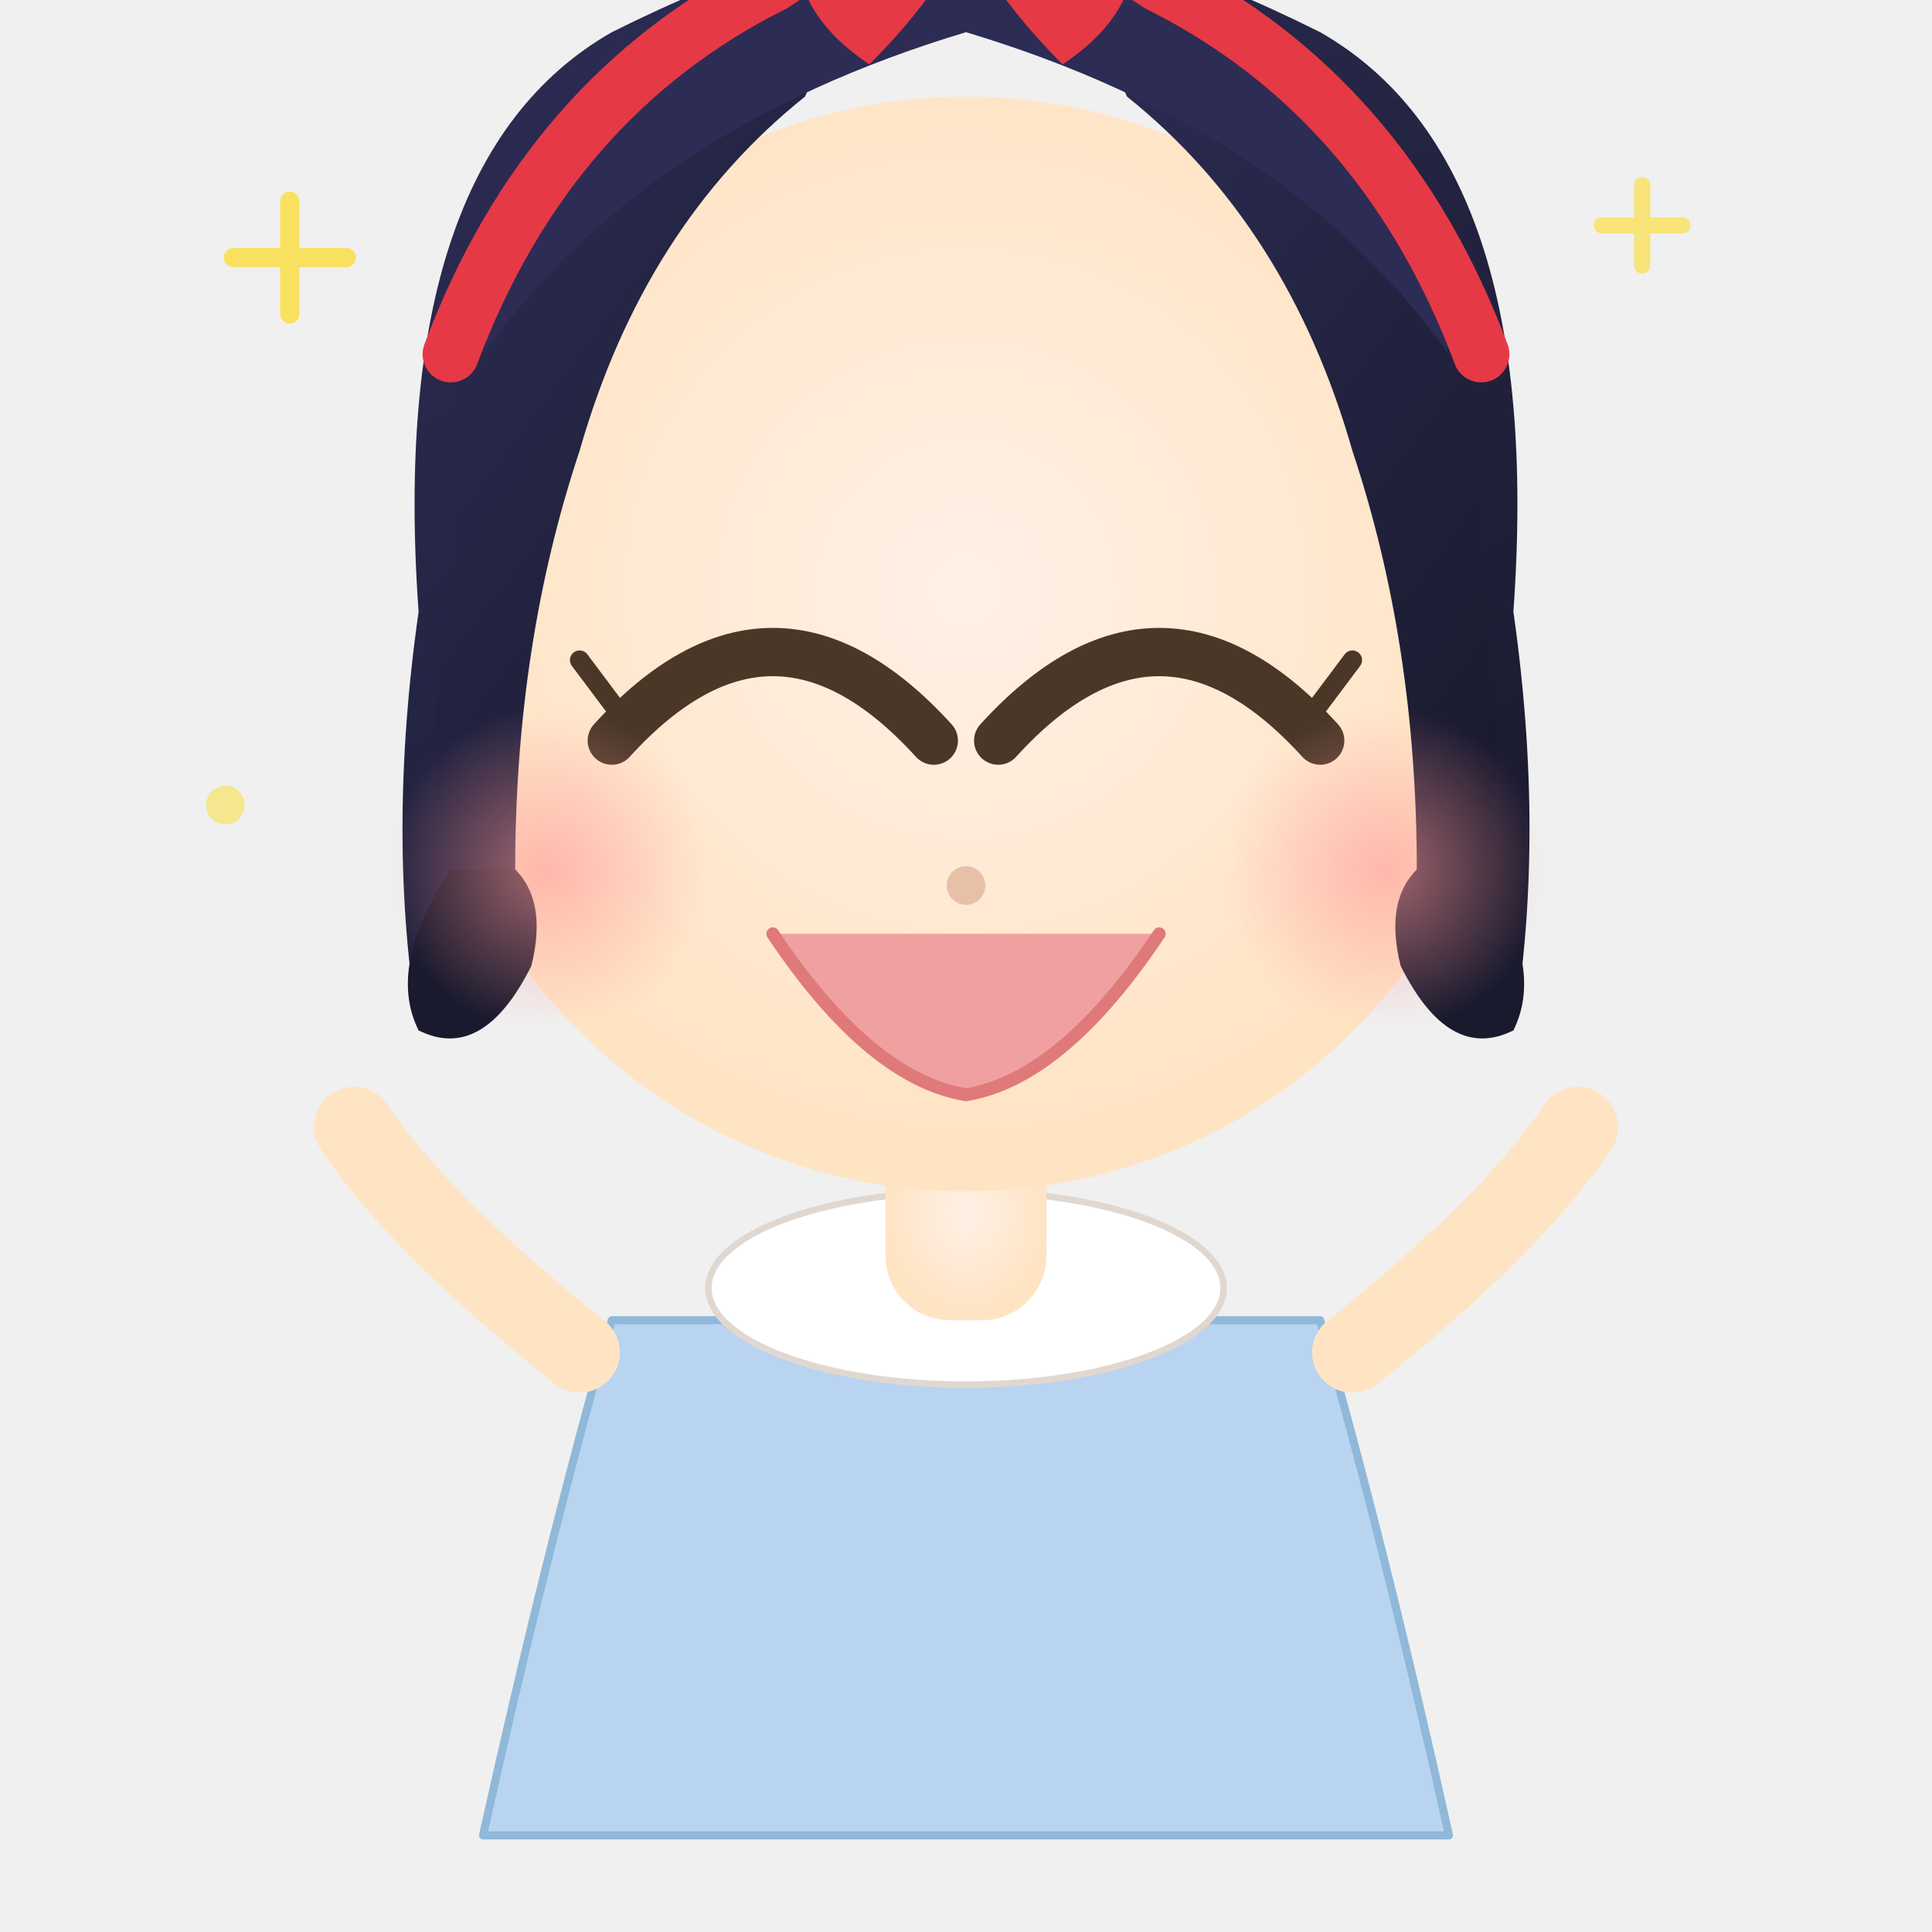
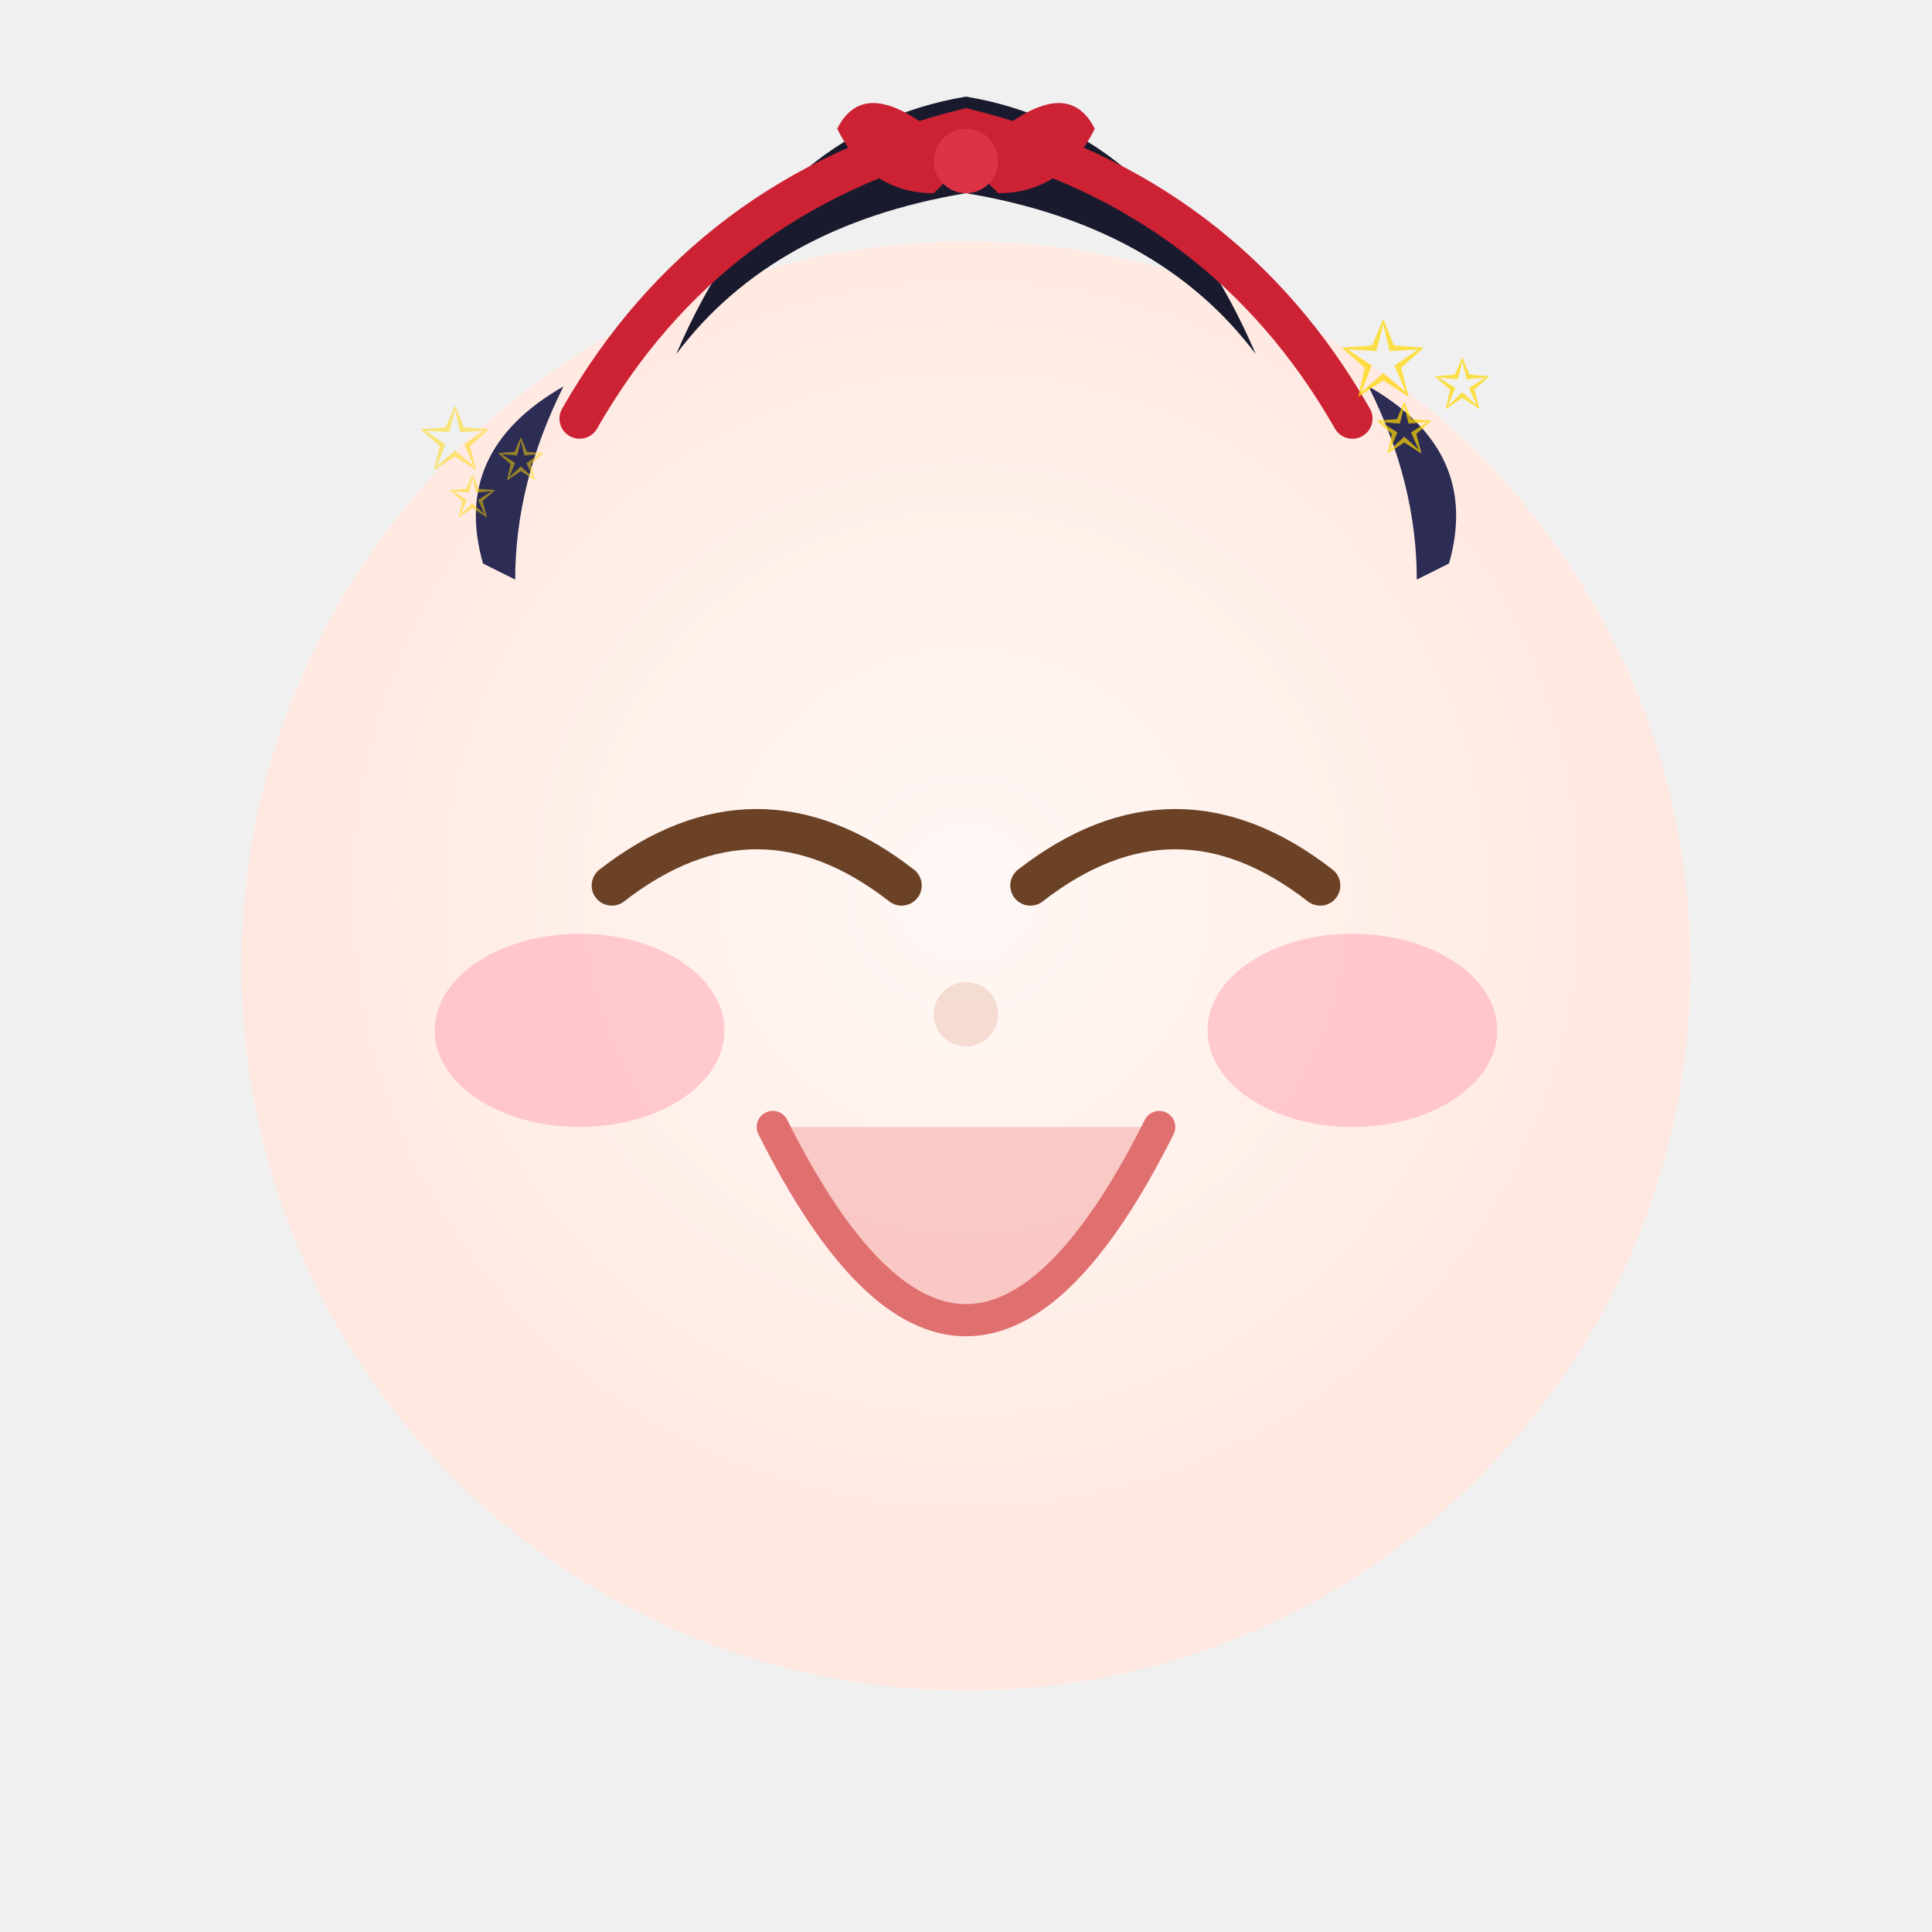
<svg xmlns="http://www.w3.org/2000/svg" viewBox="0 0 120 120" width="120" height="120">
  <defs>
-     <radialGradient id="bSkinH" cx="50%" cy="45%" r="50%">
-       <stop offset="0%" stop-color="#FFF0E6" />
-       <stop offset="100%" stop-color="#FFE4C4" />
-     </radialGradient>
-     <linearGradient id="bHairH" x1="20%" y1="0%" x2="80%" y2="100%">
-       <stop offset="0%" stop-color="#2C2C54" />
-       <stop offset="100%" stop-color="#1A1A2E" />
-     </linearGradient>
-     <radialGradient id="bBlushH" cx="50%" cy="50%" r="50%">
-       <stop offset="0%" stop-color="#FF9999" stop-opacity="0.6" />
-       <stop offset="100%" stop-color="#FF9999" stop-opacity="0" />
+     <radialGradient id="babySkin" cx="0.5" cy="0.45" r="0.5">
+       <stop offset="0%" stop-color="#FFF8F5" />
+       <stop offset="100%" stop-color="#FFE8E0" />
    </radialGradient>
  </defs>
-   <path d="M38 82 Q34 96 30 114 L90 114 Q86 96 82 82 Z" fill="#B8D4F0" stroke="#90B8D8" stroke-width="0.5" stroke-linejoin="round" />
-   <ellipse cx="60" cy="80" rx="16" ry="6" fill="white" stroke="#E0D8D0" stroke-width="0.4" />
-   <rect x="55" y="70" width="10" height="12" rx="4" fill="url(#bSkinH)" />
-   <circle cx="60" cy="40" r="34" fill="url(#bSkinH)" />
-   <path d="M26 38 Q24 10 38 2 Q50 -4 60 -5 Q70 -4 82 2 Q96 10 94 38 Q96 52 94 64 L91 62 Q92 50 92 40 Q92 16 80 6 Q70 -1 60 -2 Q50 -1 40 6 Q28 16 28 40 Q28 50 29 62 L26 64 Q24 52 26 38 Z" fill="url(#bHairH)" />
-   <path d="M28 34 Q26 16 38 6 Q46 0 54 -3 L50 6 Q40 14 36 28 Q32 40 32 54 Q30 58 28 56 Q26 46 28 34 Z" fill="url(#bHairH)" />
-   <path d="M28 54 Q24 60 26 64 Q30 66 33 60 Q34 56 32 54" fill="#1A1A2E" />
-   <path d="M92 34 Q94 16 82 6 Q74 0 66 -3 L70 6 Q80 14 84 28 Q88 40 88 54 Q90 58 92 56 Q94 46 92 34 Z" fill="url(#bHairH)" />
-   <path d="M92 54 Q96 60 94 64 Q90 66 87 60 Q86 56 88 54" fill="#1A1A2E" />
-   <path d="M30 22 Q34 4 48 -2 Q54 -5 60 -6 Q66 -5 72 -2 Q86 4 90 22 Q80 8 60 2 Q40 8 30 22 Z" fill="#2C2C54" />
-   <path d="M28 22 Q34 6 48 -1 Q54 -5 60 -6 Q66 -5 72 -1 Q86 6 92 22" fill="none" stroke="#E63946" stroke-width="3.5" stroke-linecap="round" />
-   <path d="M60 -4 Q52 -12 50 -6 Q48 0 54 4 Q58 0 60 -4 Z" fill="#E63946" />
-   <path d="M60 -4 Q68 -12 70 -6 Q72 0 66 4 Q62 0 60 -4 Z" fill="#E63946" />
-   <circle cx="60" cy="-4" r="2.5" fill="#F04858" />
-   <path d="M38 46 Q48 35 58 46" fill="none" stroke="#4A3728" stroke-width="3" stroke-linecap="round" />
-   <path d="M62 46 Q72 35 82 46" fill="none" stroke="#4A3728" stroke-width="3" stroke-linecap="round" />
-   <line x1="39" y1="45" x2="36" y2="41" stroke="#4A3728" stroke-width="1.2" stroke-linecap="round" />
-   <line x1="81" y1="45" x2="84" y2="41" stroke="#4A3728" stroke-width="1.2" stroke-linecap="round" />
-   <circle cx="60" cy="55" r="1.2" fill="#E8C0A8" />
-   <circle cx="34" cy="54" r="10" fill="url(#bBlushH)" />
-   <circle cx="86" cy="54" r="10" fill="url(#bBlushH)" />
-   <path d="M48 58 Q54 67 60 68 Q66 67 72 58" fill="#F0A0A0" stroke="#E07A7A" stroke-width="0.8" stroke-linecap="round" stroke-linejoin="round" />
-   <g transform="translate(18,16)" opacity="0.6">
-     <line x1="0" y1="-3.5" x2="0" y2="3.5" stroke="#FFD700" stroke-width="1.2" stroke-linecap="round" />
-     <line x1="-3.5" y1="0" x2="3.5" y2="0" stroke="#FFD700" stroke-width="1.2" stroke-linecap="round" />
-   </g>
-   <g transform="translate(102,14)" opacity="0.5">
-     <line x1="0" y1="-2.5" x2="0" y2="2.5" stroke="#FFD700" stroke-width="1" stroke-linecap="round" />
-     <line x1="-2.5" y1="0" x2="2.5" y2="0" stroke="#FFD700" stroke-width="1" stroke-linecap="round" />
-   </g>
-   <circle cx="14" cy="50" r="1.2" fill="#FFD700" opacity="0.4" />
-   <path d="M36 84 Q26 76 22 70" fill="none" stroke="#FFE4C4" stroke-width="5" stroke-linecap="round" />
-   <path d="M84 84 Q94 76 98 70" fill="none" stroke="#FFE4C4" stroke-width="5" stroke-linecap="round" />
+   <circle cx="60" cy="60" r="45" fill="url(#babySkin)" />
+   <path d="M42,22 Q48,8 60,6 Q72,8 78,22 Q72,14 60,12 Q48,14 42,22Z" fill="#1A1A2E" />
+   <path d="M30,35 Q28,28 35,24 Q32,30 32,36Z" fill="#2C2C54" />
+   <path d="M90,35 Q92,28 85,24 Q88,30 88,36Z" fill="#2C2C54" />
+   <path d="M36,26 Q44,12 60,8 Q76,12 84,26" fill="none" stroke="#CC2233" stroke-width="2.5" stroke-linecap="round" />
+   <path d="M60,10 Q54,4 52,8 Q54,12 58,12Z" fill="#CC2233" />
+   <path d="M60,10 Q66,4 68,8 Q66,12 62,12Z" fill="#CC2233" />
+   <circle cx="60" cy="10" r="2" fill="#DD3344" />
+   <path d="M38,55 Q47,48 56,55" stroke="#6B4226" stroke-width="2.5" fill="none" stroke-linecap="round" />
+   <path d="M64,55 Q73,48 82,55" stroke="#6B4226" stroke-width="2.5" fill="none" stroke-linecap="round" />
+   <ellipse cx="36" cy="64" rx="9" ry="6" fill="rgba(255,140,160,0.4)" />
+   <ellipse cx="84" cy="64" rx="9" ry="6" fill="rgba(255,140,160,0.4)" />
+   <circle cx="60" cy="63" r="2" fill="rgba(230,180,160,0.4)" />
+   <path d="M48,70 Q54,82 60,82 Q66,82 72,70" stroke="#E07070" stroke-width="2" fill="rgba(240,140,140,0.4)" stroke-linecap="round" />
+   <text x="88" y="28" font-size="12" fill="#FFD700" opacity="0.7" text-anchor="middle">✨</text>
+   <text x="30" y="32" font-size="10" fill="#FFD700" opacity="0.5" text-anchor="middle">✨</text>
</svg>
